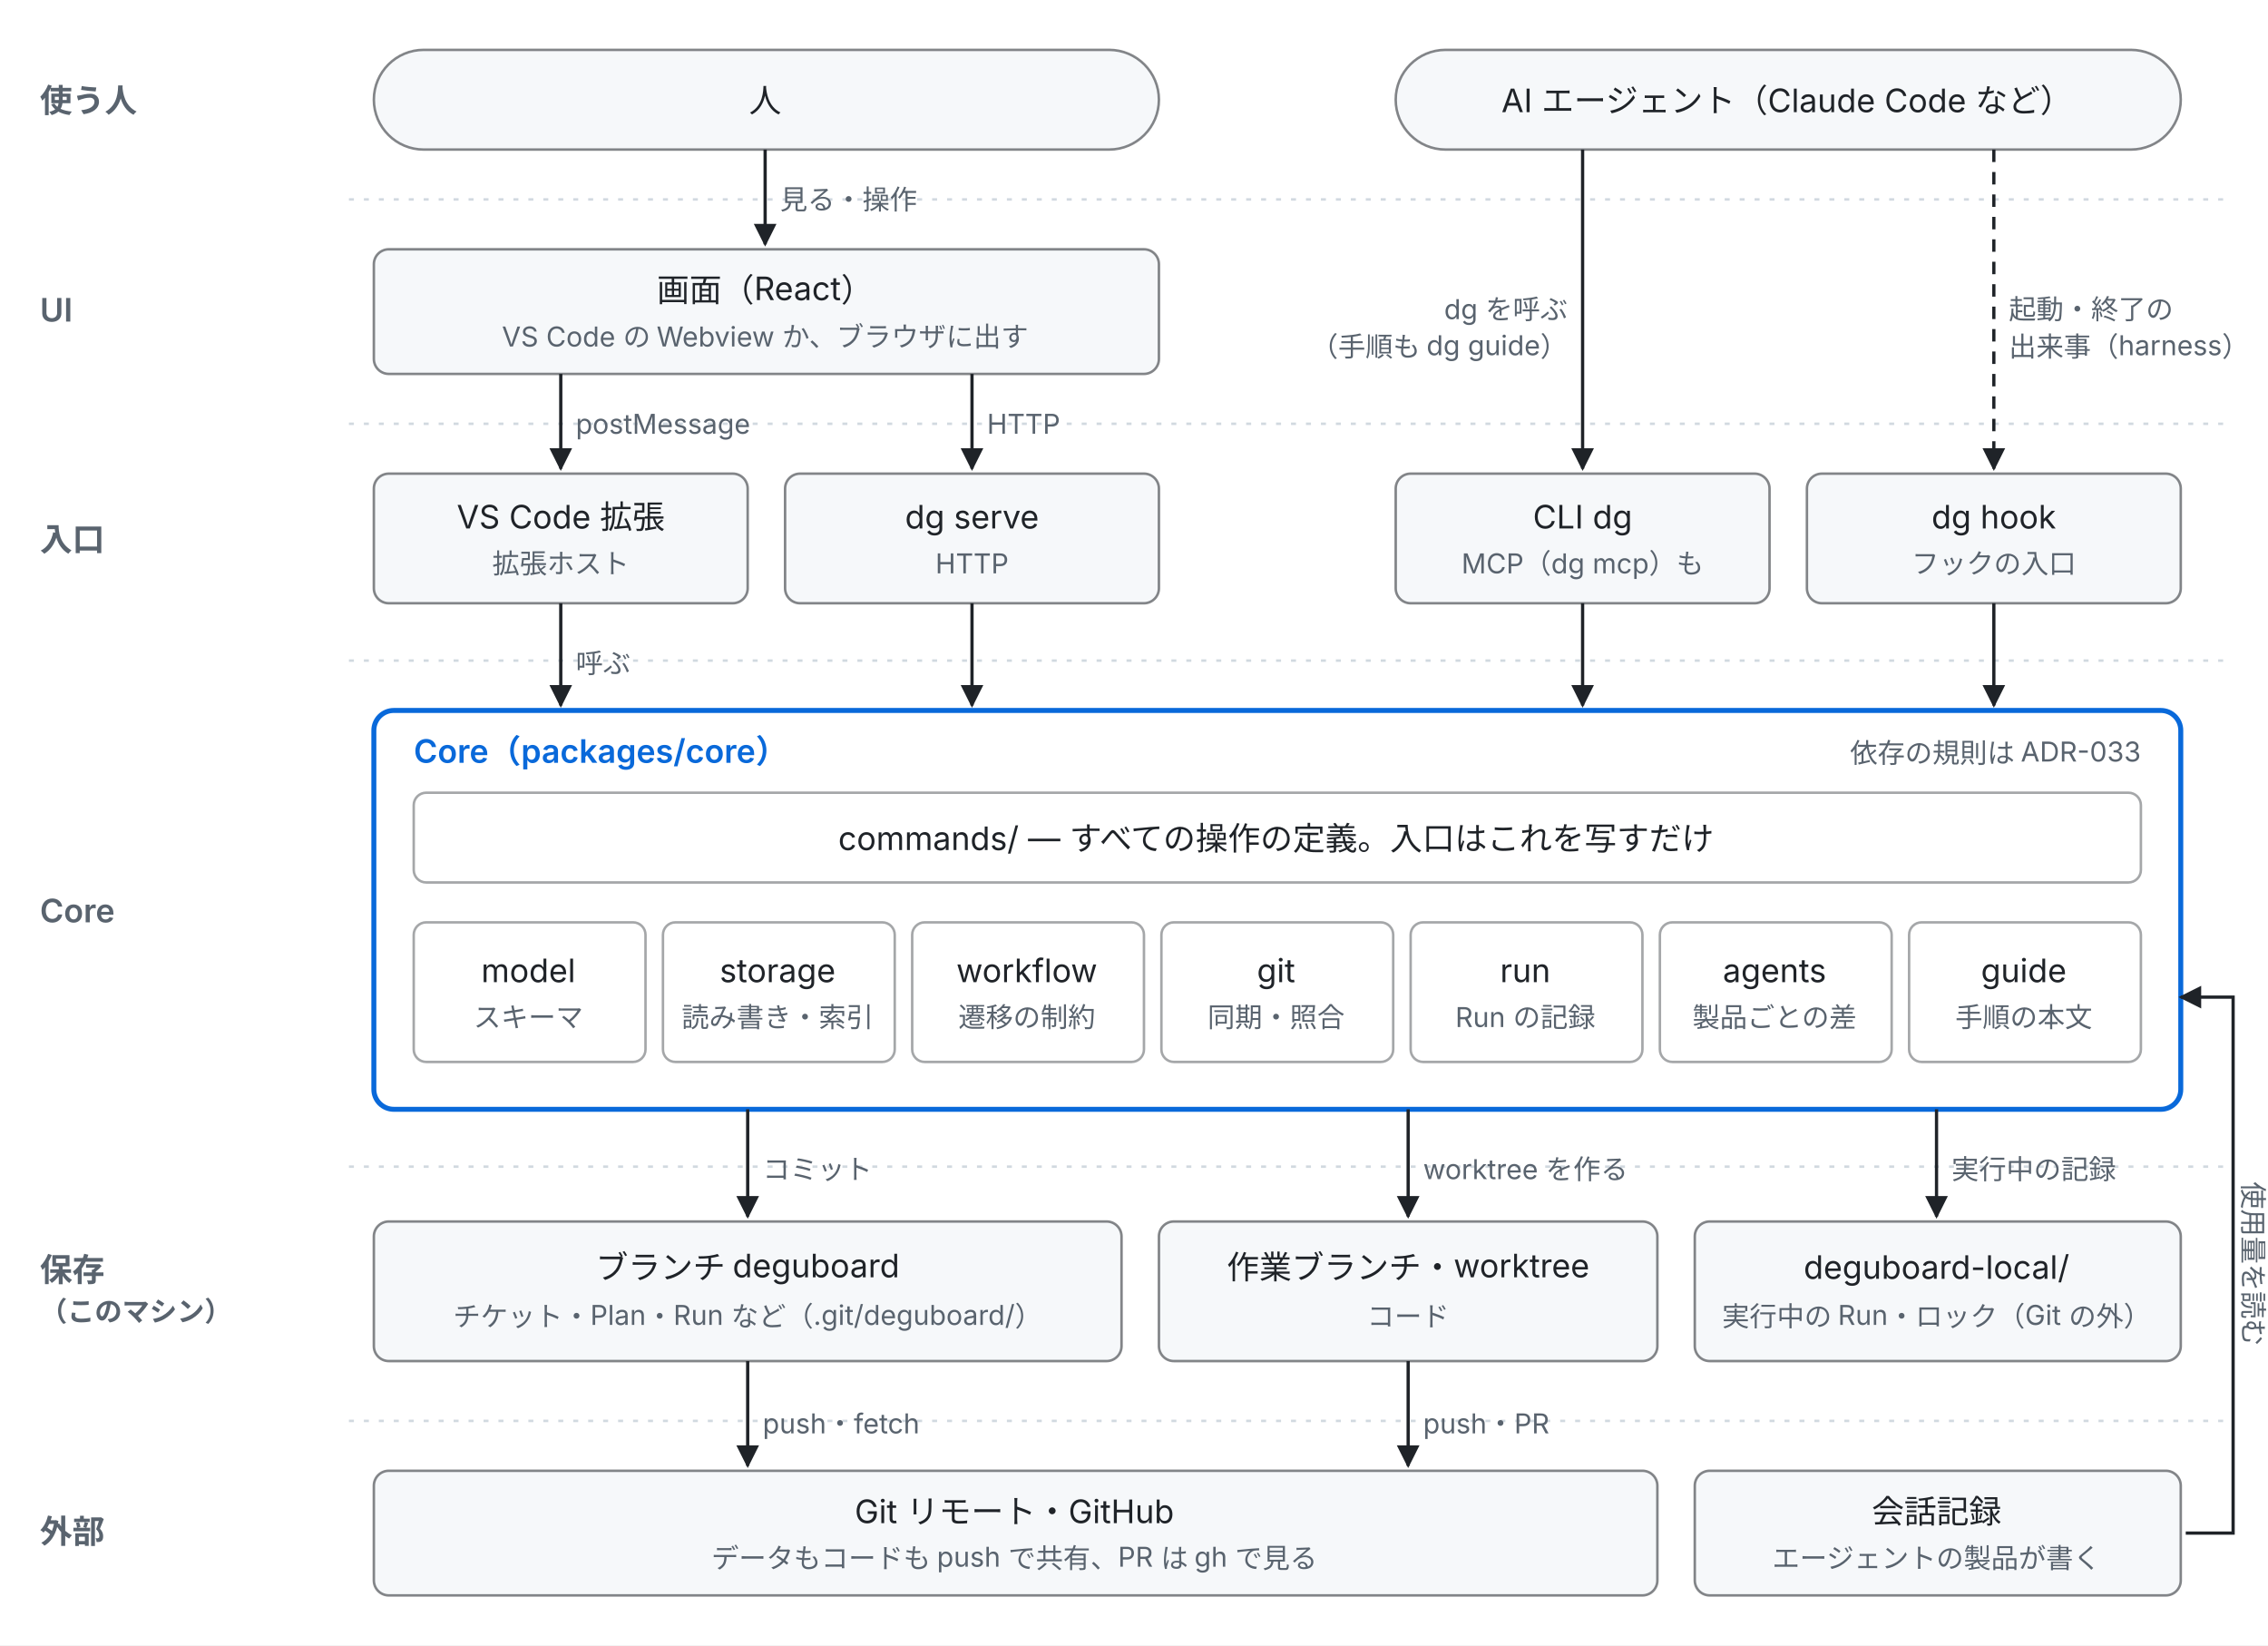
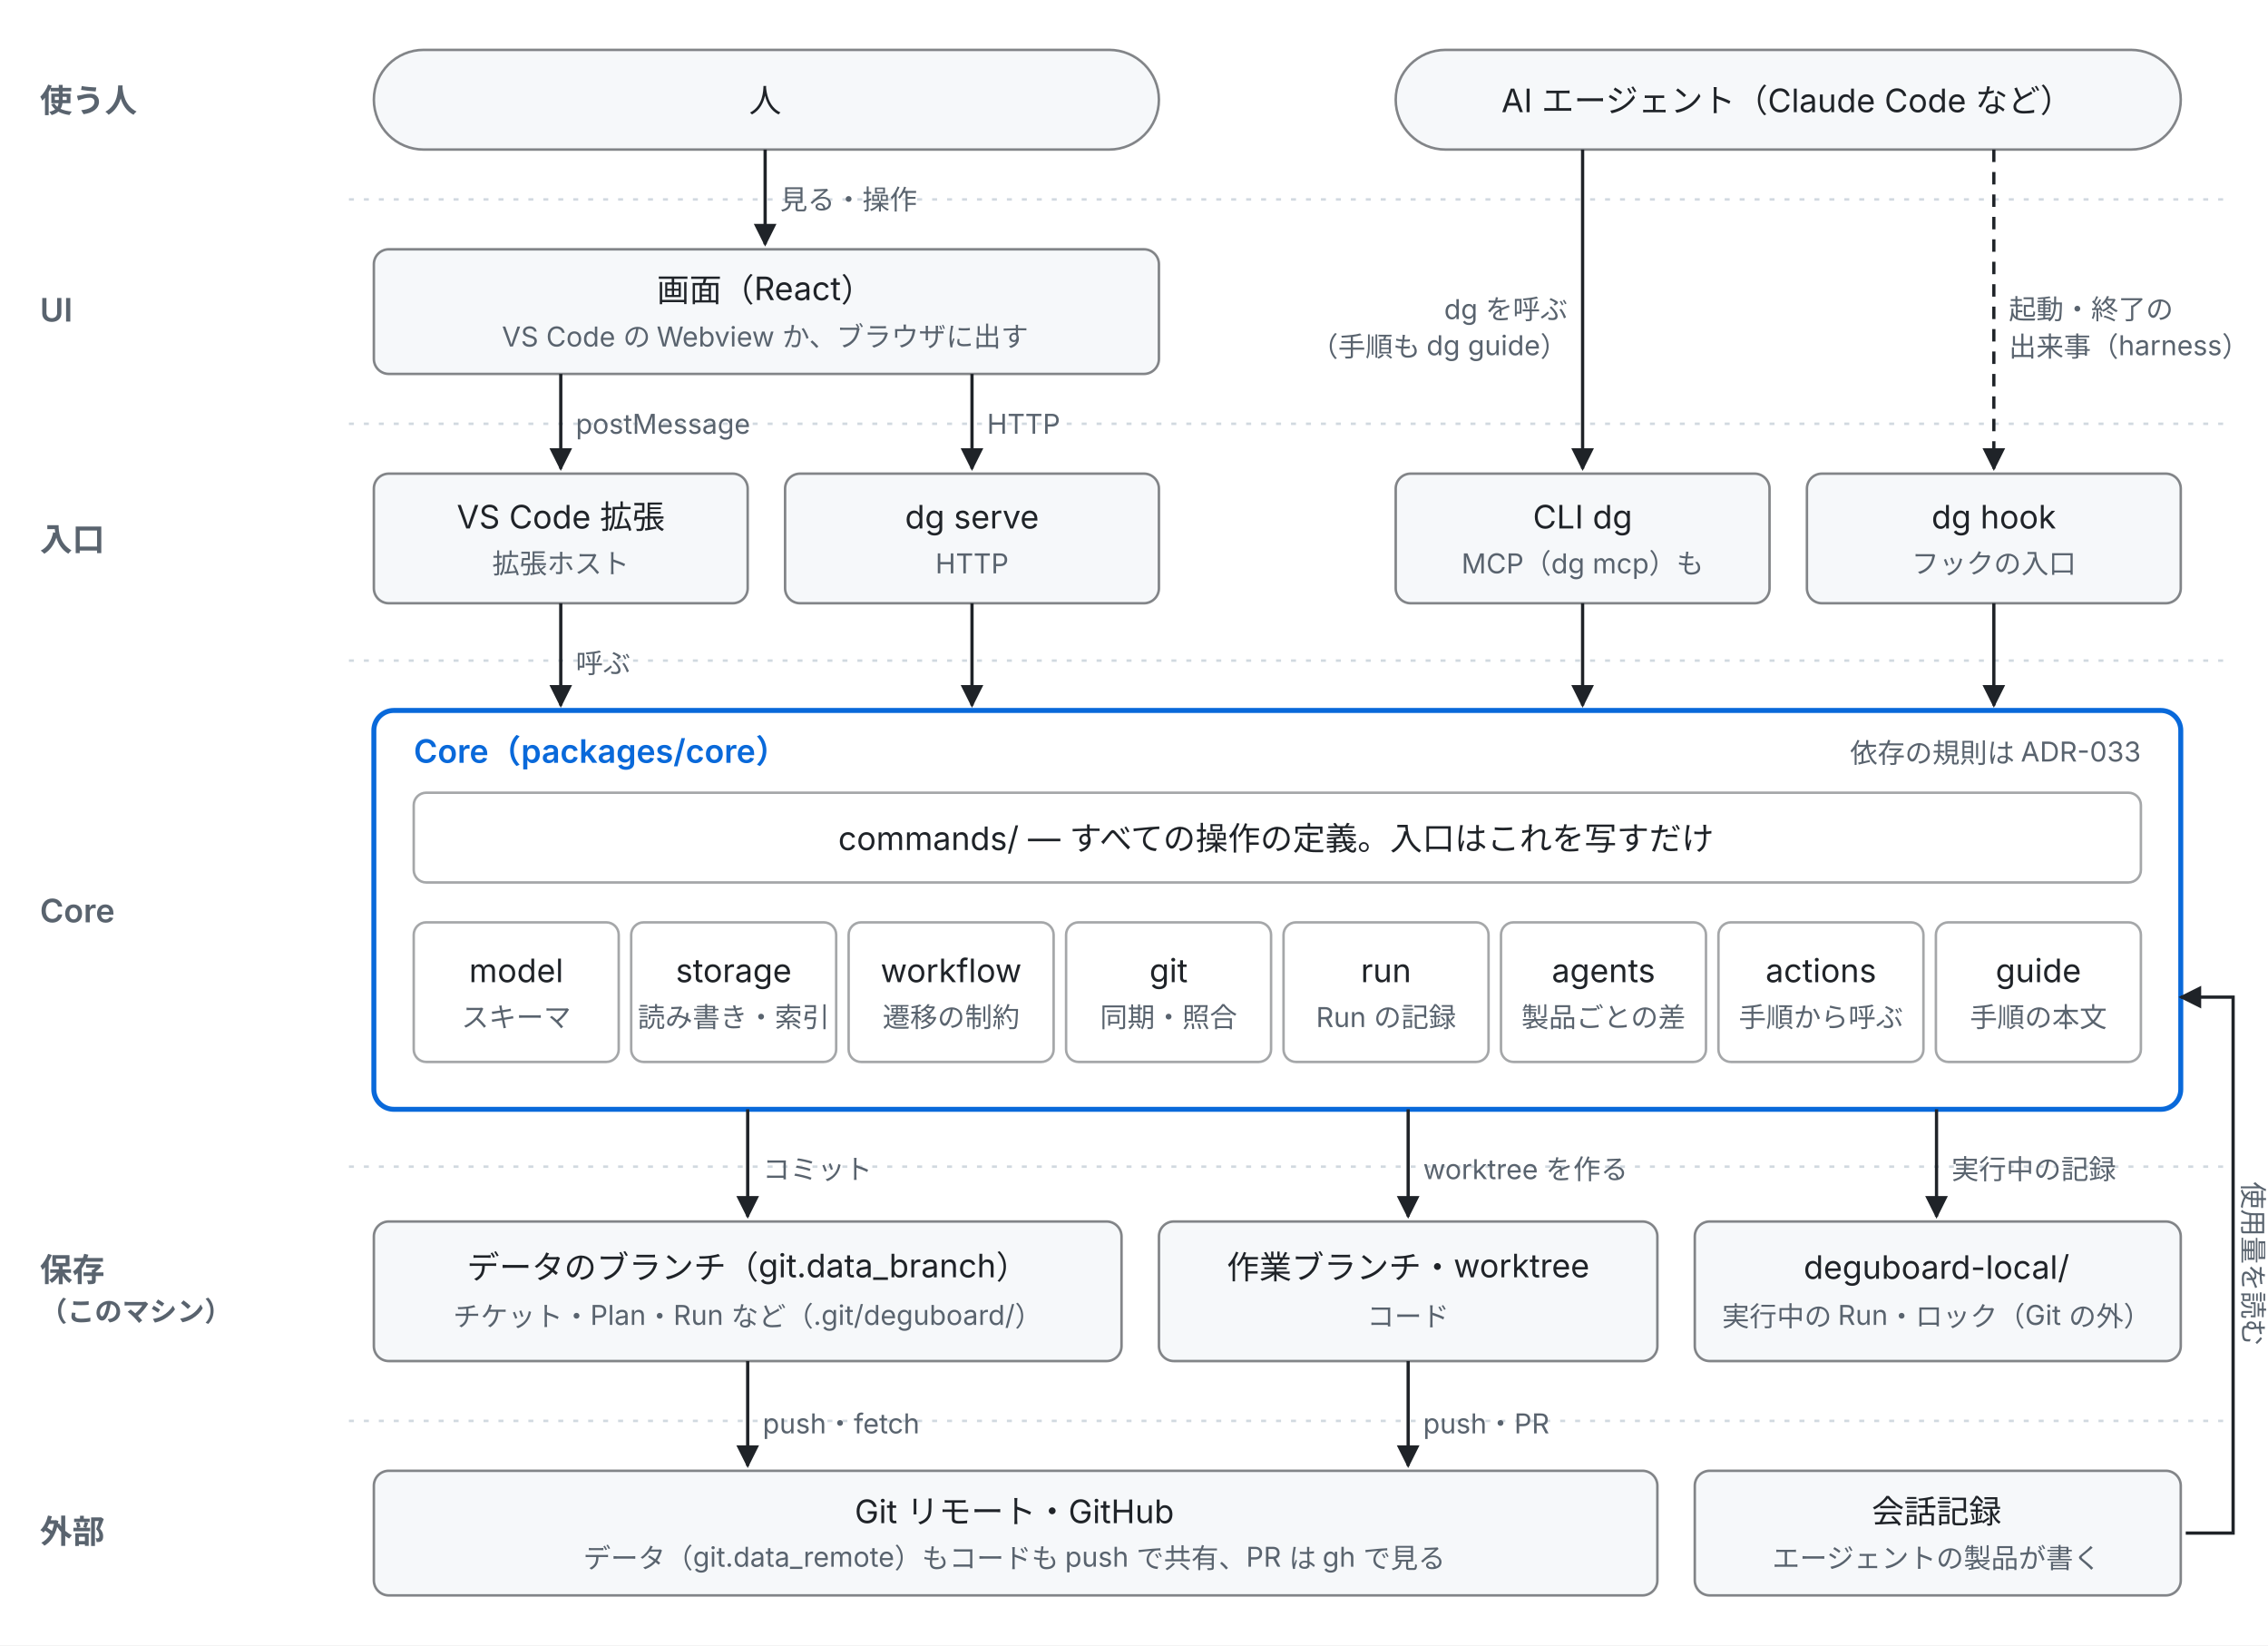
<svg xmlns="http://www.w3.org/2000/svg" class="arch" viewBox="0 0 910 660" role="img" aria-label="deguboard のアーキテクチャ。人とエージェントは入口（VS Code 拡張・dg serve・CLI と MCP・dg hook）を通り、入口はすべて Core のコマンド定義を呼ぶ。Core はデータのブランチ・作業ブランチ・このマシンの deguboard-local を読み書きし、リモートと GitHub と会話記録につながる">
  <style>
    .arch .bg { fill: #ffffff; }
    .arch text { font-size: 13px; fill: #1f2328; font-family: system-ui, -apple-system, "Segoe UI", "Hiragino Sans", "Noto Sans JP", sans-serif; }
    .arch text.sub { font-size: 11px; fill: #59636e; }
    .arch text.strong { font-weight: 600; fill: #0969da; }
    .arch .layer text { font-weight: 600; fill: #59636e; }
    .arch .rows line { stroke: #d1d9e0; stroke-dasharray: 2 4; }
    .arch .box { fill: #f6f8fa; stroke: #1f2328; stroke-opacity: .55; stroke-width: 1; }
    .arch .box.core { fill: none; stroke: #0969da; stroke-opacity: 1; stroke-width: 2; }
    .arch .box.inner { fill: #ffffff; stroke-opacity: .4; }
    .arch .arrow line, .arch .arrow polyline { stroke: #1f2328; stroke-width: 1.3; }
    .arch .arrow .dash { stroke-dasharray: 5 4; }
    .arch .label text { font-size: 11px; fill: #59636e; }
    .arch .head { fill: #1f2328; }
    @media (prefers-color-scheme: dark) {
      .arch text { fill: #e6edf3; }
      .arch text.sub { fill: #9198a1; }
      .arch text.strong { fill: #4493f8; }
      .arch .layer text { fill: #9198a1; }
      .arch .rows line { stroke: #3d444d; }
      .arch .box { fill: #151b23; stroke: #e6edf3; }
      .arch .box.core { fill: none; stroke: #4493f8; }
      .arch .box.inner { fill: #0d1117; }
      .arch .arrow line, .arch .arrow polyline { stroke: #e6edf3; }
      .arch .label text { fill: #9198a1; }
      .arch .head { fill: #e6edf3; }
      .arch .bg { fill: #0d1117; }
    }
  </style>
  <defs>
    <marker id="arrow" viewBox="0 0 10 10" refX="9" refY="5" markerWidth="7" markerHeight="7" orient="auto-start-reverse">
      <path class="head" d="M0,0 L10,5 L0,10 z" />
    </marker>
  </defs>
  <rect class="bg" x="0" y="0" width="910" height="660" />
  <g class="layer">
    <text x="16" y="45">使う人</text>
    <text x="16" y="129">UI</text>
    <text x="16" y="221">入口</text>
    <text x="16" y="370">Core</text>
    <text x="16" y="514">保存</text>
    <text x="16" y="530" class="sub">（このマシン）</text>
    <text x="16" y="619">外部</text>
  </g>
  <g class="rows">
    <line x1="140" y1="80" x2="895" y2="80" />
    <line x1="140" y1="170" x2="895" y2="170" />
    <line x1="140" y1="265" x2="895" y2="265" />
    <line x1="140" y1="468" x2="895" y2="468" />
    <line x1="140" y1="570" x2="895" y2="570" />
  </g>
  <rect class="box" x="150" y="20" width="315" height="40" rx="20" />
  <text x="307" y="45" text-anchor="middle">人</text>
  <rect class="box" x="560" y="20" width="315" height="40" rx="20" />
  <text x="717" y="45" text-anchor="middle">AI エージェント（Claude Code など）</text>
  <rect class="box" x="150" y="100" width="315" height="50" rx="6" />
  <text x="307" y="121" text-anchor="middle">画面（React）</text>
  <text x="307" y="139" text-anchor="middle" class="sub">VS Code の Webview か、ブラウザに出す</text>
  <rect class="box" x="150" y="190" width="150" height="52" rx="6" />
  <text x="225" y="212" text-anchor="middle">VS Code 拡張</text>
  <text x="225" y="230" text-anchor="middle" class="sub">拡張ホスト</text>
  <rect class="box" x="315" y="190" width="150" height="52" rx="6" />
  <text x="390" y="212" text-anchor="middle">dg serve</text>
  <text x="390" y="230" text-anchor="middle" class="sub">HTTP</text>
  <rect class="box" x="560" y="190" width="150" height="52" rx="6" />
  <text x="635" y="212" text-anchor="middle">CLI dg</text>
  <text x="635" y="230" text-anchor="middle" class="sub">MCP（dg mcp）も</text>
  <rect class="box" x="725" y="190" width="150" height="52" rx="6" />
  <text x="800" y="212" text-anchor="middle">dg hook</text>
  <text x="800" y="230" text-anchor="middle" class="sub">フックの入口</text>
  <rect class="box core" x="150" y="285" width="725" height="160" rx="8" />
  <text x="166" y="306" class="strong">Core（packages/core）</text>
  <text x="859" y="306" text-anchor="end" class="sub">依存の規則は ADR-033</text>
  <rect class="box inner" x="166" y="318" width="693" height="36" rx="5" />
  <text x="512" y="341" text-anchor="middle">commands/ — すべての操作の定義。入口はこれを写すだけ</text>
  <g>
-     <rect class="box inner" x="166" y="370" width="93" height="56" rx="5" />
-     <text x="212" y="394" text-anchor="middle">model</text>
-     <text x="212" y="412" text-anchor="middle" class="sub">スキーマ</text>
-     <rect class="box inner" x="266" y="370" width="93" height="56" rx="5" />
-     <text x="312" y="394" text-anchor="middle">storage</text>
-     <text x="312" y="412" text-anchor="middle" class="sub">読み書き・索引</text>
-     <rect class="box inner" x="366" y="370" width="93" height="56" rx="5" />
-     <text x="412" y="394" text-anchor="middle">workflow</text>
-     <text x="412" y="412" text-anchor="middle" class="sub">遷移の制約</text>
-     <rect class="box inner" x="466" y="370" width="93" height="56" rx="5" />
-     <text x="512" y="394" text-anchor="middle">git</text>
-     <text x="512" y="412" text-anchor="middle" class="sub">同期・照合</text>
-     <rect class="box inner" x="566" y="370" width="93" height="56" rx="5" />
-     <text x="612" y="394" text-anchor="middle">run</text>
-     <text x="612" y="412" text-anchor="middle" class="sub">Run の記録</text>
-     <rect class="box inner" x="666" y="370" width="93" height="56" rx="5" />
-     <text x="712" y="394" text-anchor="middle">agents</text>
-     <text x="712" y="412" text-anchor="middle" class="sub">製品ごとの差</text>
-     <rect class="box inner" x="766" y="370" width="93" height="56" rx="5" />
-     <text x="812" y="394" text-anchor="middle">guide</text>
-     <text x="812" y="412" text-anchor="middle" class="sub">手順の本文</text>
+     <rect class="box inner" x="166" y="370" width="82.25" height="56" rx="5" />
+     <text x="207.13" y="394" text-anchor="middle">model</text>
+     <text x="207.13" y="412" text-anchor="middle" class="sub">スキーマ</text>
+     <rect class="box inner" x="253.25" y="370" width="82.25" height="56" rx="5" />
+     <text x="294.38" y="394" text-anchor="middle">storage</text>
+     <text x="294.38" y="412" text-anchor="middle" class="sub">読み書き・索引</text>
+     <rect class="box inner" x="340.5" y="370" width="82.25" height="56" rx="5" />
+     <text x="381.63" y="394" text-anchor="middle">workflow</text>
+     <text x="381.63" y="412" text-anchor="middle" class="sub">遷移の制約</text>
+     <rect class="box inner" x="427.75" y="370" width="82.25" height="56" rx="5" />
+     <text x="468.88" y="394" text-anchor="middle">git</text>
+     <text x="468.88" y="412" text-anchor="middle" class="sub">同期・照合</text>
+     <rect class="box inner" x="515" y="370" width="82.25" height="56" rx="5" />
+     <text x="556.13" y="394" text-anchor="middle">run</text>
+     <text x="556.13" y="412" text-anchor="middle" class="sub">Run の記録</text>
+     <rect class="box inner" x="602.25" y="370" width="82.25" height="56" rx="5" />
+     <text x="643.38" y="394" text-anchor="middle">agents</text>
+     <text x="643.38" y="412" text-anchor="middle" class="sub">製品ごとの差</text>
+     <rect class="box inner" x="689.5" y="370" width="82.25" height="56" rx="5" />
+     <text x="730.63" y="394" text-anchor="middle">actions</text>
+     <text x="730.63" y="412" text-anchor="middle" class="sub">手順から呼ぶ</text>
+     <rect class="box inner" x="776.75" y="370" width="82.25" height="56" rx="5" />
+     <text x="817.88" y="394" text-anchor="middle">guide</text>
+     <text x="817.88" y="412" text-anchor="middle" class="sub">手順の本文</text>
  </g>
  <rect class="box" x="150" y="490" width="300" height="56" rx="6" />
-   <text x="300" y="513" text-anchor="middle">ブランチ deguboard</text>
+   <text x="300" y="513" text-anchor="middle">データのブランチ（git.data_branch）</text>
  <text x="300" y="532" text-anchor="middle" class="sub">チケット・Plan・Run など（.git/deguboard/）</text>
  <rect class="box" x="465" y="490" width="200" height="56" rx="6" />
  <text x="565" y="513" text-anchor="middle">作業ブランチ・worktree</text>
  <text x="565" y="532" text-anchor="middle" class="sub">コード</text>
  <rect class="box" x="680" y="490" width="195" height="56" rx="6" />
  <text x="777" y="513" text-anchor="middle">deguboard-local/</text>
  <text x="777" y="532" text-anchor="middle" class="sub">実行中の Run・ロック（Git の外）</text>
  <rect class="box" x="150" y="590" width="515" height="50" rx="6" />
  <text x="407" y="611" text-anchor="middle">Git リモート・GitHub</text>
-   <text x="407" y="629" text-anchor="middle" class="sub">データもコードも push で共有、PR は gh で見る</text>
+   <text x="407" y="629" text-anchor="middle" class="sub">データ（git.data_remote）もコードも push で共有、PR は gh で見る</text>
  <rect class="box" x="680" y="590" width="195" height="50" rx="6" />
  <text x="777" y="611" text-anchor="middle">会話記録</text>
  <text x="777" y="629" text-anchor="middle" class="sub">エージェントの製品が書く</text>
  <g class="arrow" marker-end="url(#arrow)">
    <line x1="307" y1="60" x2="307" y2="98" />
    <line x1="225" y1="150" x2="225" y2="188" />
    <line x1="390" y1="150" x2="390" y2="188" />
    <line x1="635" y1="60" x2="635" y2="188" />
    <line x1="800" y1="60" x2="800" y2="188" class="dash" />
    <line x1="225" y1="242" x2="225" y2="283" />
    <line x1="390" y1="242" x2="390" y2="283" />
    <line x1="635" y1="242" x2="635" y2="283" />
    <line x1="800" y1="242" x2="800" y2="283" />
    <line x1="300" y1="445" x2="300" y2="488" />
    <line x1="565" y1="445" x2="565" y2="488" />
    <line x1="777" y1="445" x2="777" y2="488" />
    <line x1="300" y1="546" x2="300" y2="588" />
    <line x1="565" y1="546" x2="565" y2="588" />
    <polyline points="875,400 896,400 896,615 877,615" fill="none" marker-end="none" marker-start="url(#arrow)" />
  </g>
  <g class="label">
    <text x="313" y="84">見る・操作</text>
    <text x="231" y="174">postMessage</text>
    <text x="396" y="174">HTTP</text>
    <text x="629" y="128" text-anchor="end">dg を呼ぶ</text>
    <text x="629" y="143" text-anchor="end">（手順も dg guide）</text>
    <text x="806" y="128">起動・終了の</text>
    <text x="806" y="143">出来事（harness）</text>
    <text x="231" y="270">呼ぶ</text>
    <text x="306" y="473">コミット</text>
    <text x="571" y="473">worktree を作る</text>
    <text x="783" y="473">実行中の記録</text>
    <text x="306" y="575">push・fetch</text>
    <text x="571" y="575">push・PR</text>
    <text x="900" y="507" text-anchor="middle" transform="rotate(90 900 507)">使用量を読む</text>
  </g>
</svg>
